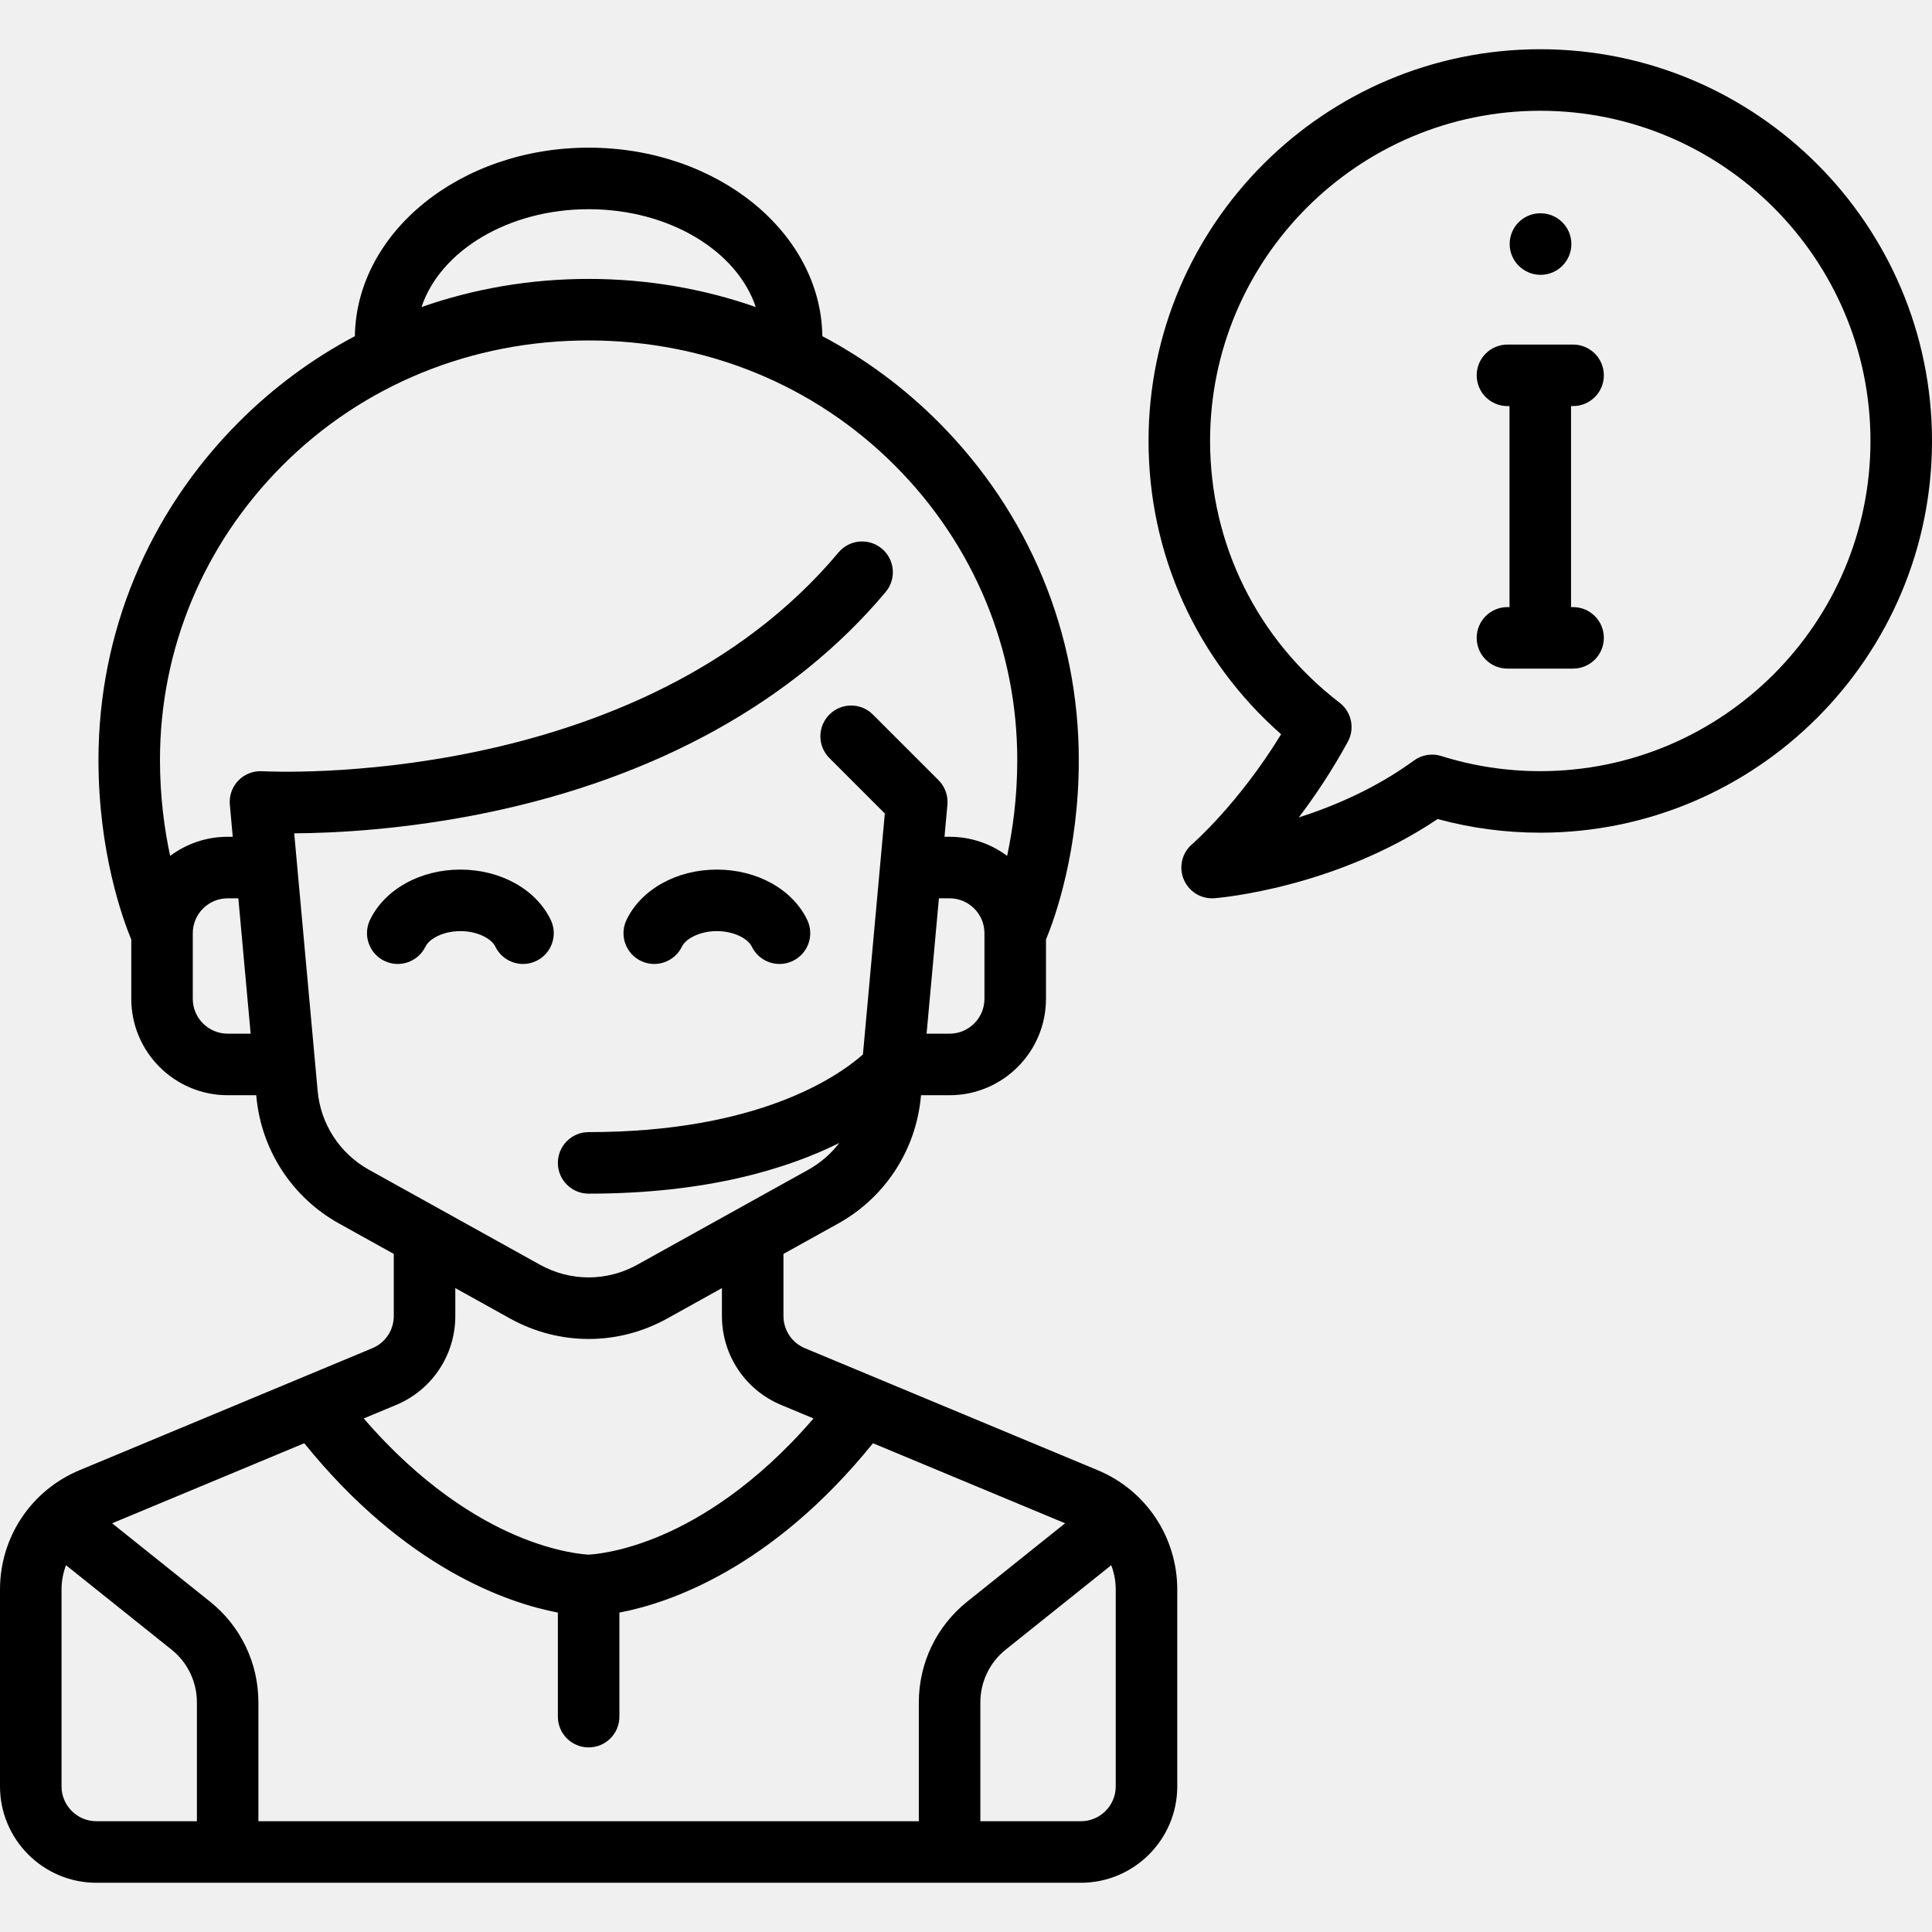
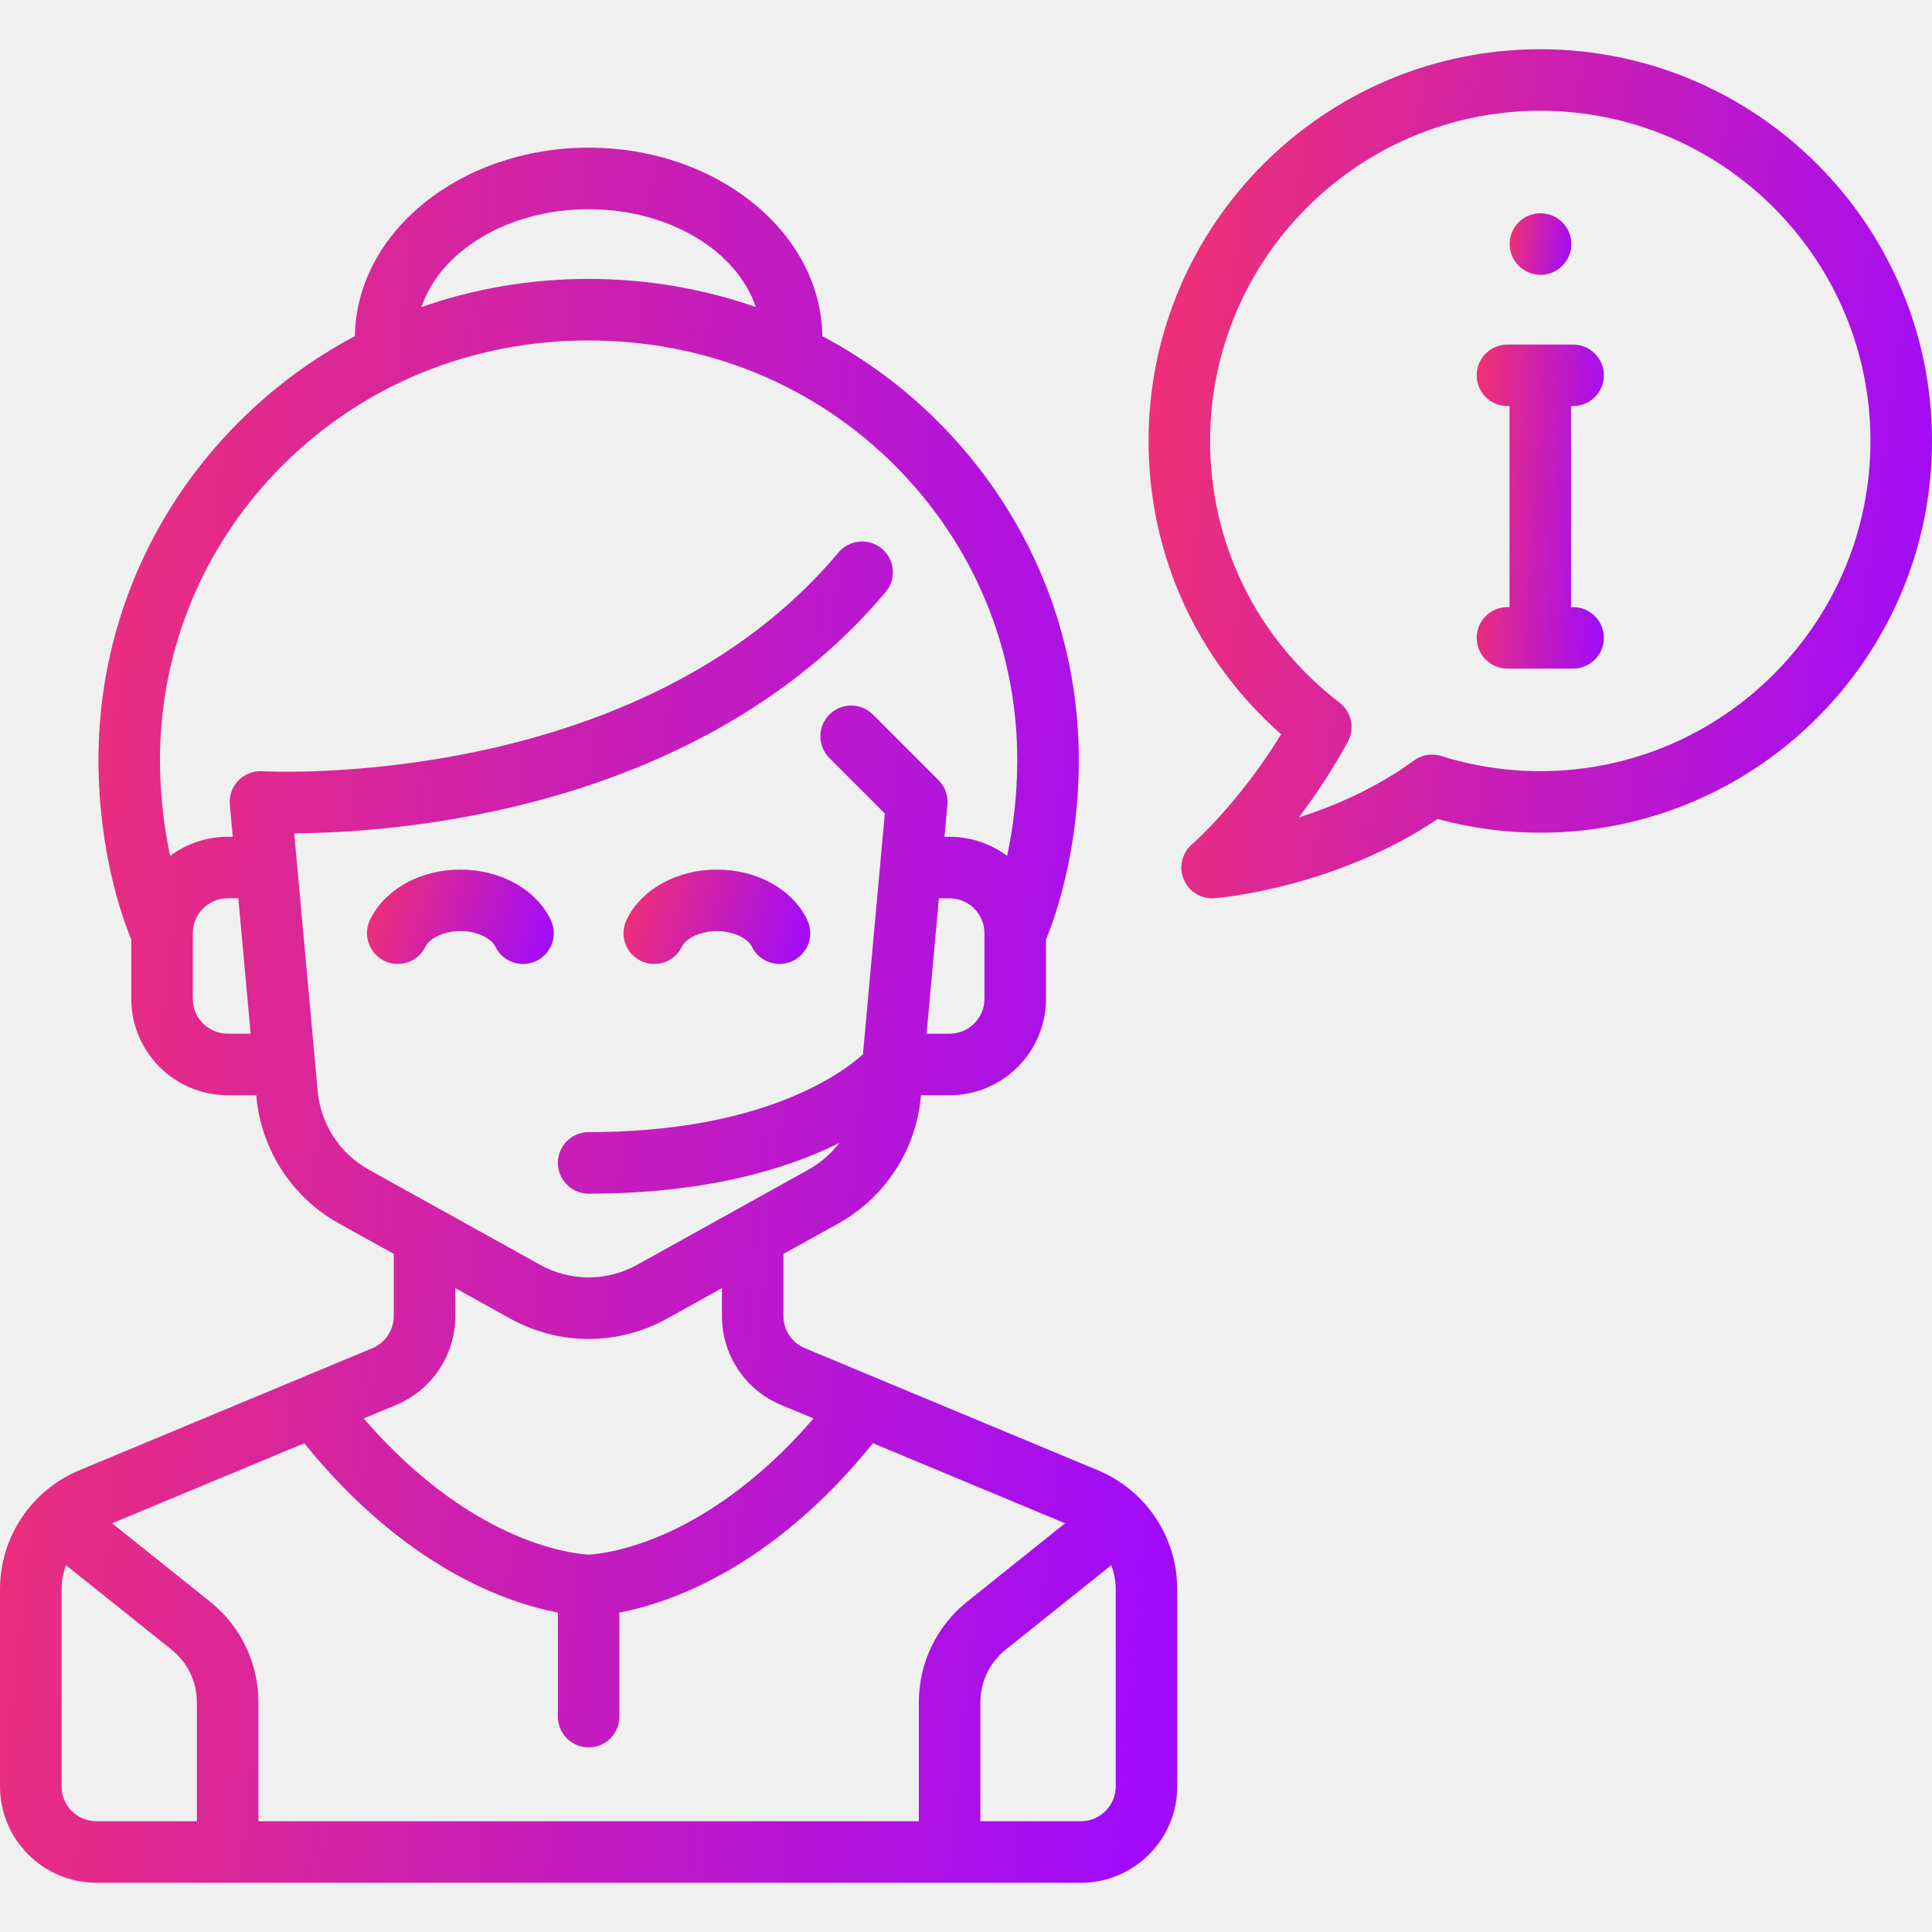
<svg xmlns="http://www.w3.org/2000/svg" width="60" height="60" viewBox="0 0 60 60" fill="none">
  <g clipPath="url(#clip0_297_1618)">
    <path d="M47.845 6.624H47.835C47.307 6.624 46.884 7.052 46.884 7.58C46.884 8.107 47.317 8.535 47.845 8.535C48.372 8.535 48.8 8.107 48.8 7.58C48.8 7.052 48.372 6.624 47.845 6.624Z" fill="url(#paint0_linear_297_1618)" />
    <path d="M34.091 45.659L24.998 41.87C24.593 41.701 24.331 41.309 24.331 40.87V38.941L26.032 37.997C27.488 37.188 28.448 35.714 28.599 34.054L28.603 34.013H29.491C31.141 34.013 32.484 32.67 32.484 31.019V29.179C32.752 28.532 33.503 26.46 33.503 23.602C33.503 19.654 31.956 15.928 29.148 13.112C28.073 12.034 26.858 11.138 25.539 10.44C25.493 7.206 22.256 4.586 18.28 4.586C14.305 4.586 11.068 7.206 11.021 10.44C9.703 11.138 8.487 12.034 7.413 13.112C4.604 15.928 3.058 19.654 3.058 23.602C3.058 26.46 3.809 28.532 4.077 29.179V31.019C4.077 32.67 5.42 34.013 7.07 34.013H7.958L7.962 34.054C8.113 35.714 9.072 37.188 10.529 37.997L12.229 38.941V40.87C12.229 41.309 11.968 41.701 11.563 41.87L2.469 45.659C0.969 46.284 0 47.738 0 49.363V55.477C0 57.128 1.343 58.471 2.994 58.471H33.567C35.218 58.471 36.561 57.128 36.561 55.477V49.363C36.56 47.738 35.591 46.284 34.091 45.659ZM30.573 31.019C30.573 31.616 30.087 32.102 29.491 32.102H28.776L29.159 27.898H29.491C30.087 27.898 30.573 28.384 30.573 28.981V31.019ZM18.28 6.497C20.783 6.497 22.889 7.792 23.471 9.536C21.834 8.962 20.084 8.662 18.28 8.662C16.476 8.662 14.727 8.962 13.09 9.536C13.672 7.792 15.778 6.497 18.28 6.497ZM7.07 32.102C6.473 32.102 5.987 31.616 5.987 31.019V28.981C5.987 28.384 6.473 27.898 7.07 27.898H7.402L7.784 32.102H7.07ZM11.457 36.327C10.554 35.825 9.958 34.91 9.865 33.881L9.137 25.88C10.387 25.872 12.578 25.766 15.141 25.235C20.381 24.149 24.657 21.78 27.505 18.385C27.844 17.98 27.791 17.378 27.387 17.039C26.982 16.7 26.38 16.753 26.041 17.157C19.825 24.568 8.307 23.961 8.15 23.951V23.952C8.101 23.949 8.052 23.949 8.003 23.953C7.477 24.001 7.09 24.466 7.138 24.991L7.228 25.987H7.07C6.401 25.987 5.783 26.208 5.284 26.58C5.111 25.776 4.968 24.763 4.968 23.602C4.968 20.163 6.317 16.917 8.766 14.461C11.266 11.954 14.645 10.573 18.28 10.573C21.916 10.573 25.295 11.954 27.795 14.461C30.244 16.916 31.592 20.163 31.592 23.602C31.592 24.763 31.45 25.776 31.277 26.58C30.778 26.208 30.159 25.987 29.49 25.987H29.332L29.423 24.991C29.448 24.709 29.347 24.429 29.147 24.229L27.108 22.191C26.735 21.817 26.131 21.817 25.758 22.191C25.384 22.564 25.384 23.169 25.758 23.542L27.479 25.264L26.799 32.747C26.019 33.437 23.544 35.159 18.28 35.159C17.753 35.159 17.325 35.587 17.325 36.115C17.325 36.642 17.753 37.07 18.28 37.07C21.938 37.07 24.441 36.304 26.065 35.496C25.808 35.831 25.483 36.115 25.103 36.327L19.796 39.275C18.847 39.803 17.714 39.803 16.765 39.275L11.457 36.327ZM12.298 43.634C13.417 43.167 14.14 42.083 14.14 40.87V40.003L15.837 40.946C16.602 41.37 17.441 41.583 18.28 41.583C19.12 41.583 19.959 41.371 20.724 40.946L22.42 40.003V40.87C22.42 42.083 23.143 43.167 24.263 43.634L25.265 44.051C23.473 46.132 21.74 47.166 20.567 47.671C19.27 48.23 18.371 48.276 18.28 48.28C18.189 48.276 17.291 48.23 15.993 47.671C14.82 47.166 13.088 46.132 11.296 44.051L12.298 43.634ZM6.115 56.56H2.994C2.397 56.56 1.911 56.075 1.911 55.478V49.363C1.911 49.1 1.96 48.845 2.05 48.609L5.326 51.23C5.827 51.63 6.115 52.229 6.115 52.871V56.56ZM28.535 52.871V56.56H8.025V52.871C8.025 51.645 7.477 50.503 6.519 49.737L3.482 47.307L9.449 44.821C12.598 48.714 15.78 49.786 17.325 50.08V53.312C17.325 53.84 17.753 54.267 18.28 54.267C18.808 54.267 19.236 53.84 19.236 53.312V50.08C20.781 49.786 23.963 48.714 27.111 44.821L33.078 47.307L30.041 49.737C29.084 50.503 28.535 51.645 28.535 52.871ZM34.65 55.478C34.65 56.075 34.164 56.56 33.567 56.56H30.446V52.871C30.446 52.229 30.733 51.63 31.235 51.229L34.51 48.609C34.601 48.845 34.65 49.099 34.65 49.363V55.478H34.65Z" fill="url(#paint1_linear_297_1618)" />
    <path d="M17.103 28.566C16.646 27.619 15.545 27.006 14.298 27.006C13.05 27.006 11.949 27.619 11.492 28.566C11.263 29.041 11.463 29.613 11.938 29.842C12.414 30.071 12.985 29.871 13.214 29.396C13.326 29.164 13.743 28.917 14.298 28.917C14.852 28.917 15.27 29.164 15.382 29.396C15.546 29.737 15.888 29.937 16.243 29.937C16.382 29.937 16.524 29.906 16.657 29.842C17.132 29.613 17.332 29.042 17.103 28.566Z" fill="url(#paint2_linear_297_1618)" />
    <path d="M25.068 28.566C24.612 27.619 23.511 27.006 22.263 27.006C21.015 27.006 19.914 27.619 19.458 28.566C19.229 29.042 19.428 29.613 19.904 29.842C20.379 30.071 20.95 29.871 21.179 29.396C21.291 29.164 21.709 28.917 22.263 28.917C22.817 28.917 23.235 29.164 23.347 29.396C23.512 29.737 23.853 29.937 24.209 29.937C24.348 29.937 24.489 29.906 24.622 29.842C25.098 29.613 25.297 29.042 25.068 28.566Z" fill="url(#paint3_linear_297_1618)" />
    <path d="M47.834 1.529C41.126 1.529 35.669 6.986 35.669 13.694C35.669 17.214 37.159 20.489 39.786 22.803C38.468 24.96 37.038 26.204 37.023 26.216C36.708 26.485 36.602 26.926 36.761 27.308C36.91 27.668 37.259 27.898 37.643 27.898C37.668 27.898 37.694 27.897 37.719 27.895C37.876 27.883 41.464 27.576 44.646 25.436C45.684 25.718 46.754 25.86 47.835 25.86C54.543 25.86 60 20.403 60 13.694C60 6.986 54.543 1.529 47.834 1.529ZM47.834 23.949C46.788 23.949 45.754 23.791 44.76 23.479C44.471 23.388 44.156 23.44 43.911 23.619C42.734 24.478 41.443 25.032 40.334 25.387C40.83 24.733 41.36 23.946 41.857 23.038C42.083 22.625 41.974 22.109 41.6 21.822C39.045 19.859 37.58 16.897 37.58 13.694C37.58 8.04 42.18 3.44 47.834 3.44C53.489 3.44 58.089 8.04 58.089 13.694C58.089 19.349 53.489 23.949 47.834 23.949Z" fill="url(#paint4_linear_297_1618)" />
    <path d="M48.853 18.854H48.79V12.611H48.853C49.381 12.611 49.809 12.184 49.809 11.656C49.809 11.128 49.381 10.701 48.853 10.701H46.815C46.288 10.701 45.86 11.128 45.86 11.656C45.86 12.184 46.288 12.611 46.815 12.611H46.879V18.854H46.815C46.288 18.854 45.86 19.281 45.86 19.809C45.86 20.337 46.288 20.764 46.815 20.764H48.853C49.381 20.764 49.809 20.337 49.809 19.809C49.809 19.281 49.381 18.854 48.853 18.854Z" fill="url(#paint5_linear_297_1618)" />
  </g>
  <defs>
    <linearGradient id="paint0_linear_297_1618" x1="46.687" y1="6.467" x2="49.029" y2="6.827" gradientUnits="userSpaceOnUse">
-       <stop stopColor="#FC365F" />
-       <stop offset="0.984" stopColor="#A00BFB" />
+       <stop stop-color="#FC365F" />
+       <stop offset="0.984" stop-color="#A00BFB" />
    </linearGradient>
    <linearGradient id="paint1_linear_297_1618" x1="-3.758" y1="0.164" x2="41.502" y2="4.864" gradientUnits="userSpaceOnUse">
-       <stop stopColor="#FC365F" />
-       <stop offset="0.984" stopColor="#A00BFB" />
+       <stop stop-color="#FC365F" />
+       <stop offset="0.984" stop-color="#A00BFB" />
    </linearGradient>
    <linearGradient id="paint2_linear_297_1618" x1="10.801" y1="26.766" x2="17.449" y2="28.78" gradientUnits="userSpaceOnUse">
-       <stop stopColor="#FC365F" />
-       <stop offset="0.984" stopColor="#A00BFB" />
+       <stop stop-color="#FC365F" />
+       <stop offset="0.984" stop-color="#A00BFB" />
    </linearGradient>
    <linearGradient id="paint3_linear_297_1618" x1="18.767" y1="26.766" x2="25.414" y2="28.78" gradientUnits="userSpaceOnUse">
-       <stop stopColor="#FC365F" />
-       <stop offset="0.984" stopColor="#A00BFB" />
+       <stop stop-color="#FC365F" />
+       <stop offset="0.984" stop-color="#A00BFB" />
    </linearGradient>
    <linearGradient id="paint4_linear_297_1618" x1="33.168" y1="-0.635" x2="63.018" y2="3.581" gradientUnits="userSpaceOnUse">
-       <stop stopColor="#FC365F" />
-       <stop offset="0.984" stopColor="#A00BFB" />
+       <stop stop-color="#FC365F" />
+       <stop offset="0.984" stop-color="#A00BFB" />
    </linearGradient>
    <linearGradient id="paint5_linear_297_1618" x1="45.454" y1="9.875" x2="50.378" y2="10.171" gradientUnits="userSpaceOnUse">
-       <stop stopColor="#FC365F" />
-       <stop offset="0.984" stopColor="#A00BFB" />
+       <stop stop-color="#FC365F" />
+       <stop offset="0.984" stop-color="#A00BFB" />
    </linearGradient>
    <clipPath id="clip0_297_1618">
      <rect width="60" height="60" fill="white" />
    </clipPath>
  </defs>
</svg>
